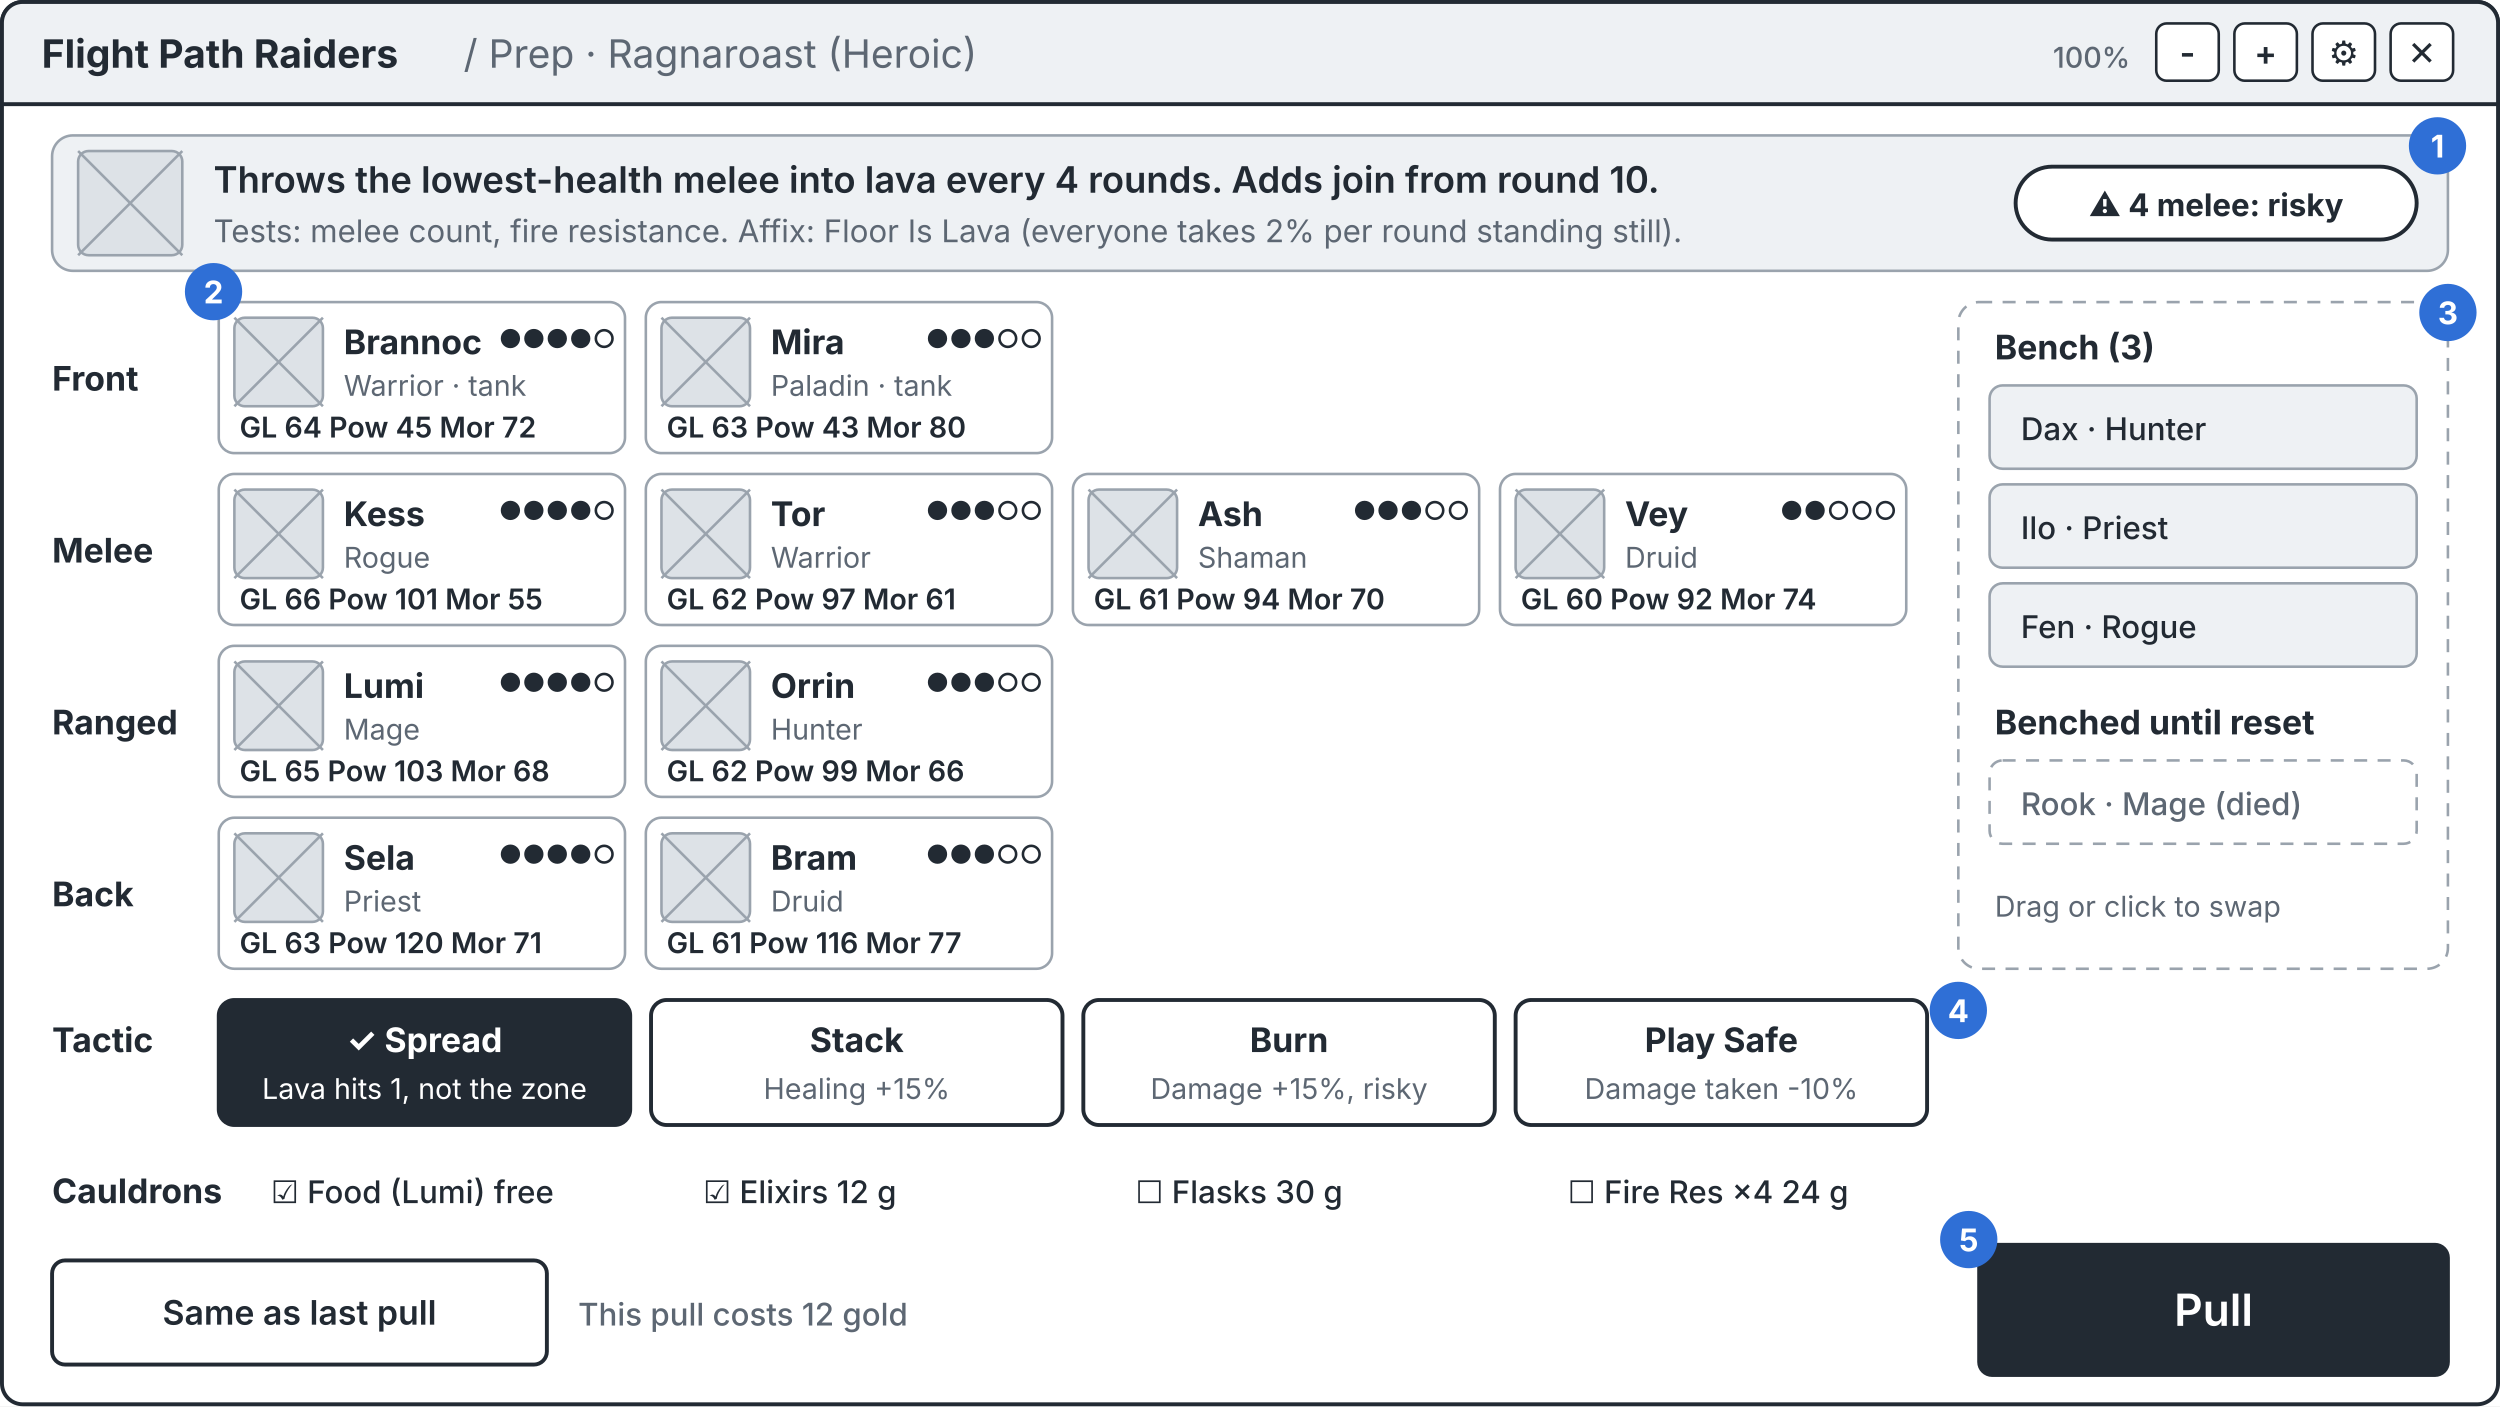
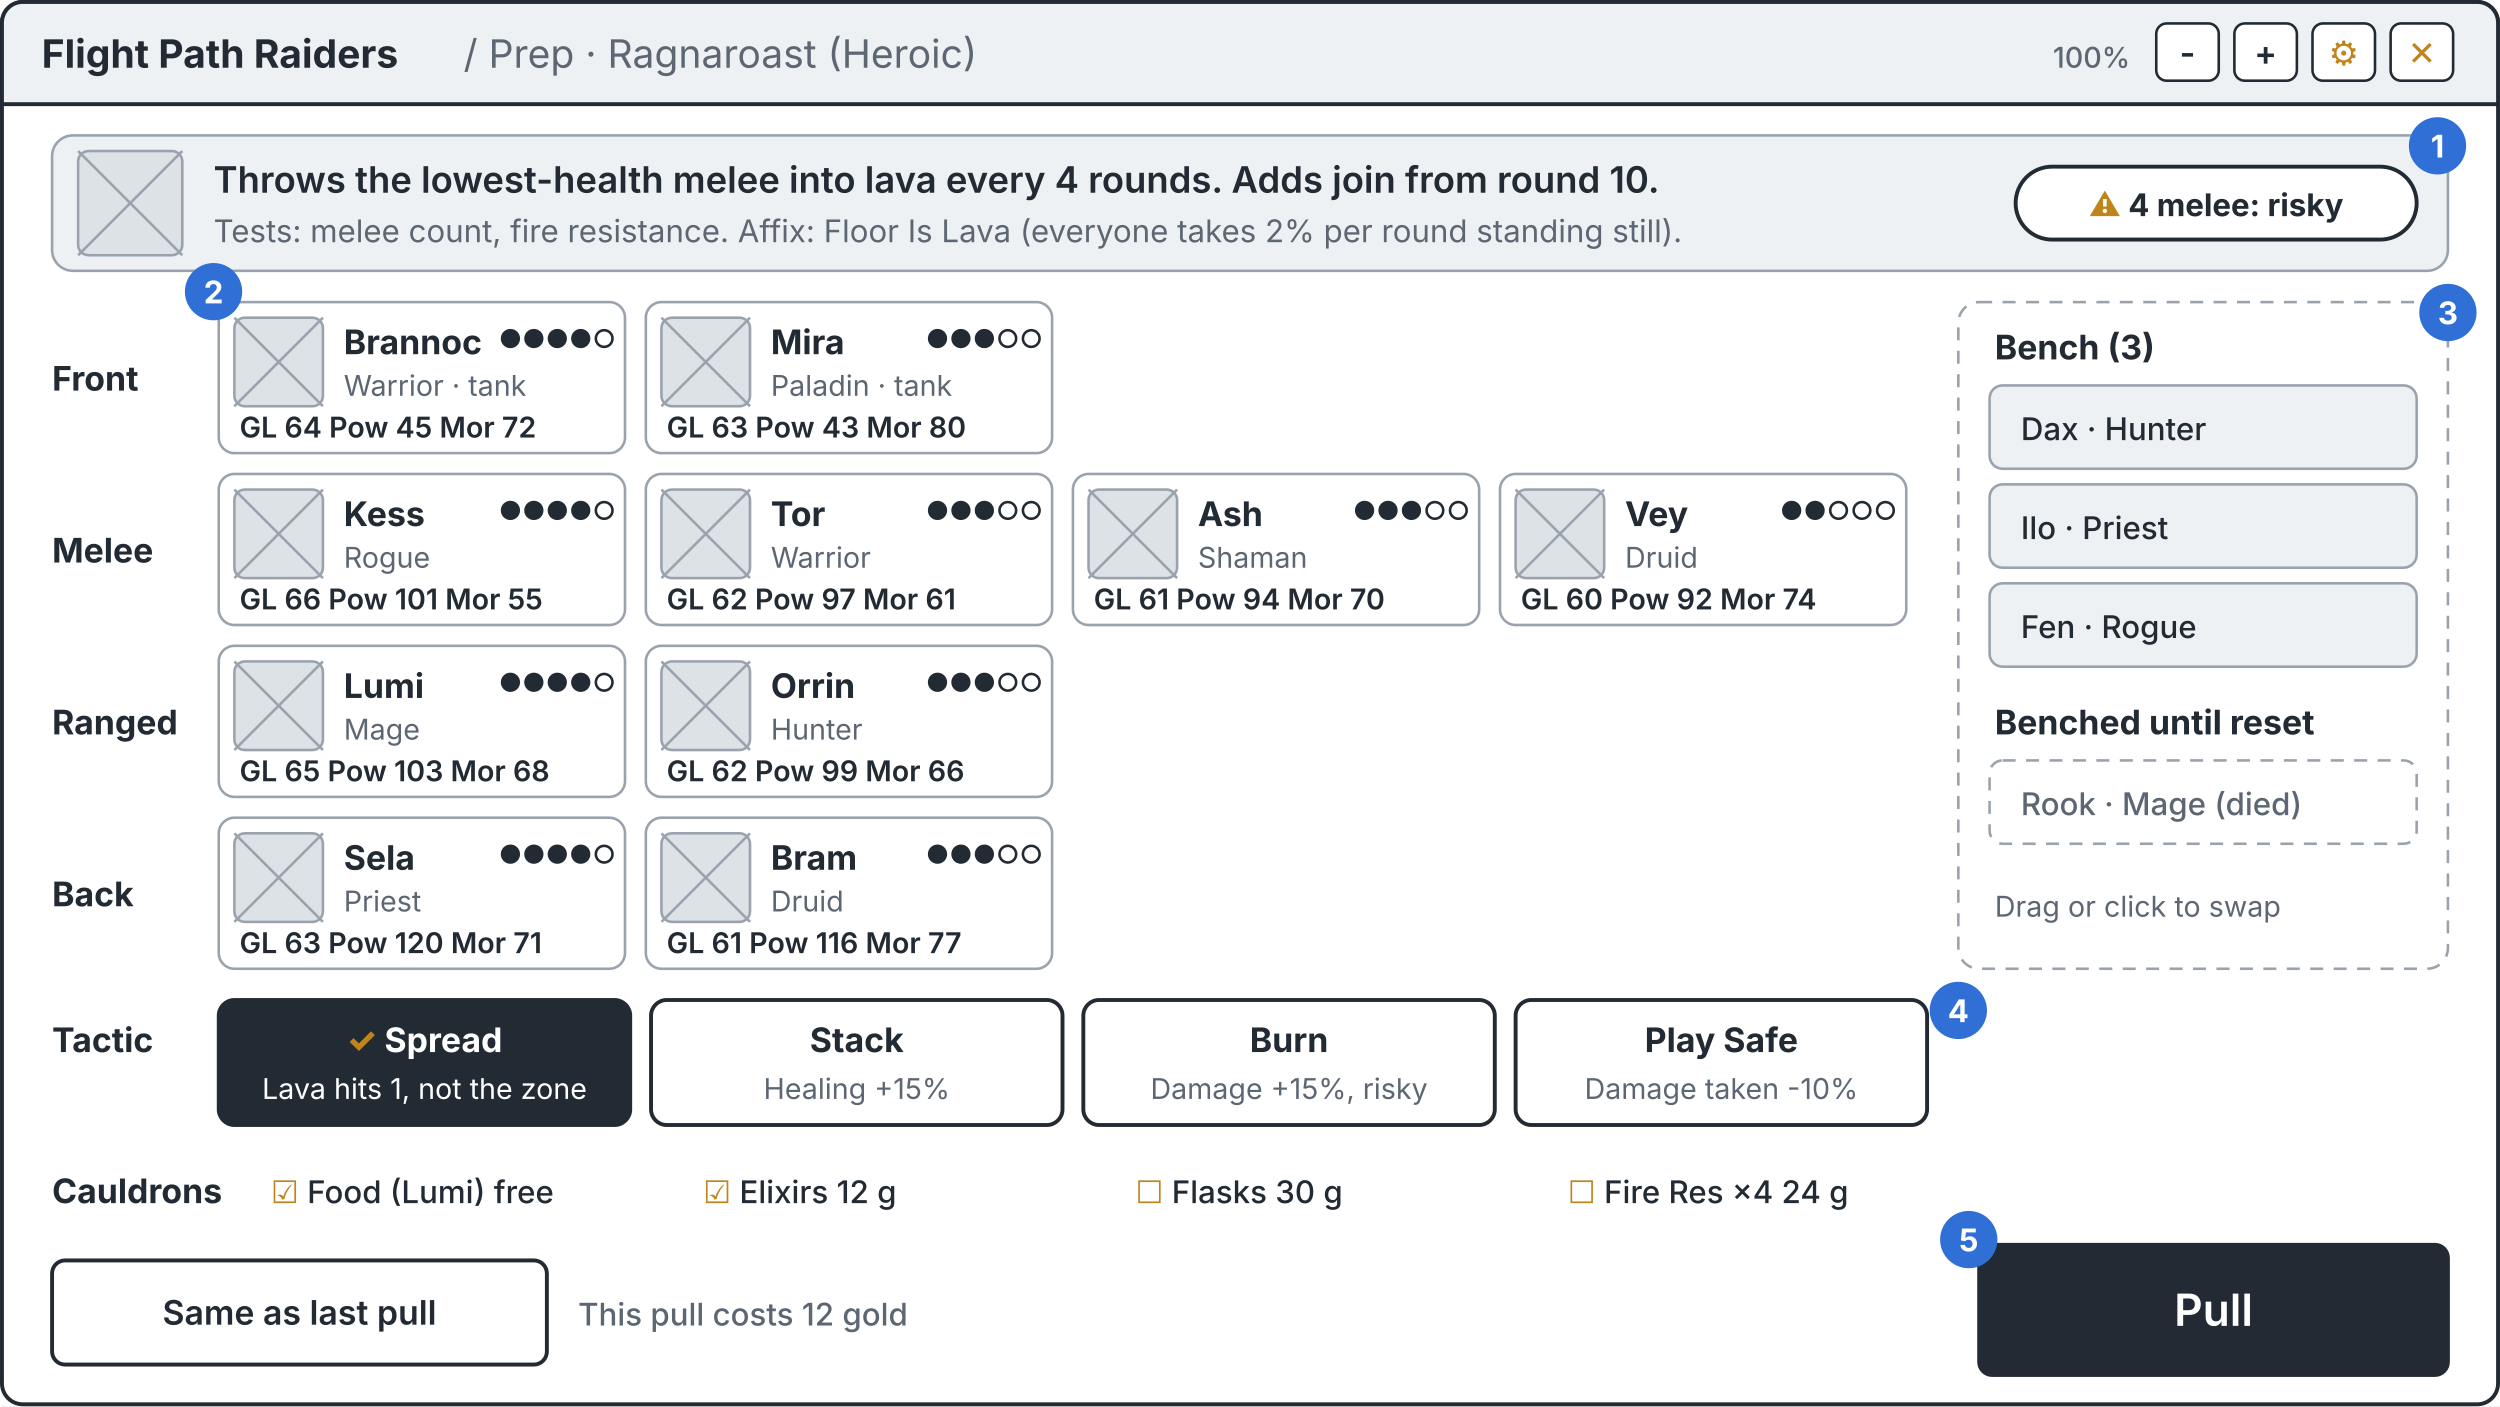
<svg xmlns="http://www.w3.org/2000/svg" viewBox="0 0 960 540" width="960" height="540" role="img" aria-label="Prep">
  <rect width="960" height="540" fill="#ffffff" />
  <rect x="0.75" y="0.75" width="958.5" height="538.5" rx="8" fill="#ffffff" stroke="#222a33" stroke-width="1.5" />
  <path d="M0.75 40 V8.75 a8 8 0 0 1 8 -8 H951.25 a8 8 0 0 1 8 8 V40 Z" fill="#eef1f4" stroke="#222a33" stroke-width="1.5" />
  <text x="16" y="26" font-family="Inter, Arial, Helvetica, sans-serif" font-size="15" font-weight="700" fill="#222a33" text-anchor="start">Flight Path Raiders</text>
  <text x="178" y="26" font-family="Inter, Arial, Helvetica, sans-serif" font-size="15" font-weight="400" fill="#5d6773" text-anchor="start">/  Prep  ·  Ragnaroast (Heroic)</text>
  <rect x="828" y="9" width="24" height="22" rx="4" fill="#ffffff" stroke="#222a33" stroke-width="1" />
  <text x="840" y="25" font-family="Inter, Arial, Helvetica, sans-serif" font-size="13" font-weight="600" fill="#222a33" text-anchor="middle">-</text>
  <rect x="858" y="9" width="24" height="22" rx="4" fill="#ffffff" stroke="#222a33" stroke-width="1" />
  <text x="870" y="25" font-family="Inter, Arial, Helvetica, sans-serif" font-size="13" font-weight="600" fill="#222a33" text-anchor="middle">+</text>
  <rect x="888" y="9" width="24" height="22" rx="4" fill="#ffffff" stroke="#222a33" stroke-width="1" />
-   <text x="900" y="25" font-family="Inter, Arial, Helvetica, sans-serif" font-size="13" font-weight="600" fill="#222a33" text-anchor="middle">⚙</text>
+   <text x="900" y="25" font-family="Inter, Arial, Helvetica, sans-serif" font-size="13" font-weight="600" fill="#222a33" text-anchor="middle">
+     <tspan fill="#c0841a" font-weight="800">⚙</tspan>
+   </text>
  <rect x="918" y="9" width="24" height="22" rx="4" fill="#ffffff" stroke="#222a33" stroke-width="1" />
-   <text x="930" y="25" font-family="Inter, Arial, Helvetica, sans-serif" font-size="13" font-weight="600" fill="#222a33" text-anchor="middle">✕</text>
+   <text x="930" y="25" font-family="Inter, Arial, Helvetica, sans-serif" font-size="13" font-weight="600" fill="#222a33" text-anchor="middle">
+     <tspan fill="#c0841a" font-weight="800">✕</tspan>
+   </text>
  <text x="818" y="26" font-family="Inter, Arial, Helvetica, sans-serif" font-size="11" font-weight="500" fill="#5d6773" text-anchor="end">100%</text>
  <rect x="20" y="52" width="920" height="52" rx="8" fill="#eef1f4" stroke="#9aa3ad" stroke-width="1" />
  <rect x="30" y="58" width="40" height="40" rx="4" fill="#dde2e7" stroke="#9aa3ad" stroke-width="1" />
  <line x1="30" y1="58" x2="70" y2="98" stroke="#9aa3ad" stroke-width="1" />
  <line x1="70" y1="58" x2="30" y2="98" stroke="#9aa3ad" stroke-width="1" />
  <text x="82" y="74" font-family="Inter, Arial, Helvetica, sans-serif" font-size="14" font-weight="600" fill="#222a33" text-anchor="start">Throws the lowest-health melee into lava every 4 rounds. Adds join from round 10.</text>
  <text x="82" y="93" font-family="Inter, Arial, Helvetica, sans-serif" font-size="12" font-weight="400" fill="#5d6773" text-anchor="start">Tests: melee count, fire resistance.   Affix: Floor Is Lava (everyone takes 2% per round standing still).</text>
  <rect x="774" y="64" width="154" height="28" rx="14" fill="#ffffff" stroke="#222a33" stroke-width="1.5" />
-   <text x="851" y="83" font-family="Inter, Arial, Helvetica, sans-serif" font-size="12" font-weight="700" fill="#222a33" text-anchor="middle">⚠ 4 melee: risky</text>
+   <text x="851" y="83" font-family="Inter, Arial, Helvetica, sans-serif" font-size="12" font-weight="700" fill="#222a33" text-anchor="middle">
+     <tspan fill="#c0841a" font-weight="800">⚠</tspan> 4 melee: risky</text>
  <circle cx="936" cy="56" r="11" fill="#2f6fd6" />
  <text x="936" y="60.5" font-family="Inter, Arial, Helvetica, sans-serif" font-size="12" font-weight="700" fill="#ffffff" text-anchor="middle">1</text>
  <text x="20" y="150" font-family="Inter, Arial, Helvetica, sans-serif" font-size="13" font-weight="700" fill="#222a33" text-anchor="start">Front</text>
  <rect x="84" y="116" width="156" height="58" rx="6" fill="#ffffff" stroke="#9aa3ad" stroke-width="1" />
  <rect x="90" y="122" width="34" height="34" rx="4" fill="#dde2e7" stroke="#9aa3ad" stroke-width="1" />
  <line x1="90" y1="122" x2="124" y2="156" stroke="#9aa3ad" stroke-width="1" />
  <line x1="124" y1="122" x2="90" y2="156" stroke="#9aa3ad" stroke-width="1" />
  <text x="132" y="136" font-family="Inter, Arial, Helvetica, sans-serif" font-size="13" font-weight="700" fill="#222a33" text-anchor="start">Brannoc</text>
  <text x="132" y="152" font-family="Inter, Arial, Helvetica, sans-serif" font-size="11" font-weight="400" fill="#5d6773" text-anchor="start">Warrior · tank</text>
  <circle cx="196" cy="130" r="3.2" fill="#222a33" stroke="#222a33" stroke-width="1" />
  <circle cx="205" cy="130" r="3.2" fill="#222a33" stroke="#222a33" stroke-width="1" />
  <circle cx="214" cy="130" r="3.2" fill="#222a33" stroke="#222a33" stroke-width="1" />
  <circle cx="223" cy="130" r="3.2" fill="#222a33" stroke="#222a33" stroke-width="1" />
  <circle cx="232" cy="130" r="3.2" fill="#ffffff" stroke="#222a33" stroke-width="1" />
  <text x="92" y="168" font-family="Inter, Arial, Helvetica, sans-serif" font-size="11" font-weight="600" fill="#222a33" text-anchor="start">GL 64   Pow 45   Mor 72</text>
  <rect x="248" y="116" width="156" height="58" rx="6" fill="#ffffff" stroke="#9aa3ad" stroke-width="1" />
  <rect x="254" y="122" width="34" height="34" rx="4" fill="#dde2e7" stroke="#9aa3ad" stroke-width="1" />
  <line x1="254" y1="122" x2="288" y2="156" stroke="#9aa3ad" stroke-width="1" />
  <line x1="288" y1="122" x2="254" y2="156" stroke="#9aa3ad" stroke-width="1" />
  <text x="296" y="136" font-family="Inter, Arial, Helvetica, sans-serif" font-size="13" font-weight="700" fill="#222a33" text-anchor="start">Mira</text>
  <text x="296" y="152" font-family="Inter, Arial, Helvetica, sans-serif" font-size="11" font-weight="400" fill="#5d6773" text-anchor="start">Paladin · tank</text>
  <circle cx="360" cy="130" r="3.2" fill="#222a33" stroke="#222a33" stroke-width="1" />
  <circle cx="369" cy="130" r="3.2" fill="#222a33" stroke="#222a33" stroke-width="1" />
  <circle cx="378" cy="130" r="3.2" fill="#222a33" stroke="#222a33" stroke-width="1" />
  <circle cx="387" cy="130" r="3.2" fill="#ffffff" stroke="#222a33" stroke-width="1" />
  <circle cx="396" cy="130" r="3.2" fill="#ffffff" stroke="#222a33" stroke-width="1" />
  <text x="256" y="168" font-family="Inter, Arial, Helvetica, sans-serif" font-size="11" font-weight="600" fill="#222a33" text-anchor="start">GL 63   Pow 43   Mor 80</text>
  <text x="20" y="216" font-family="Inter, Arial, Helvetica, sans-serif" font-size="13" font-weight="700" fill="#222a33" text-anchor="start">Melee</text>
  <rect x="84" y="182" width="156" height="58" rx="6" fill="#ffffff" stroke="#9aa3ad" stroke-width="1" />
  <rect x="90" y="188" width="34" height="34" rx="4" fill="#dde2e7" stroke="#9aa3ad" stroke-width="1" />
  <line x1="90" y1="188" x2="124" y2="222" stroke="#9aa3ad" stroke-width="1" />
  <line x1="124" y1="188" x2="90" y2="222" stroke="#9aa3ad" stroke-width="1" />
  <text x="132" y="202" font-family="Inter, Arial, Helvetica, sans-serif" font-size="13" font-weight="700" fill="#222a33" text-anchor="start">Kess</text>
  <text x="132" y="218" font-family="Inter, Arial, Helvetica, sans-serif" font-size="11" font-weight="400" fill="#5d6773" text-anchor="start">Rogue</text>
  <circle cx="196" cy="196" r="3.2" fill="#222a33" stroke="#222a33" stroke-width="1" />
  <circle cx="205" cy="196" r="3.2" fill="#222a33" stroke="#222a33" stroke-width="1" />
  <circle cx="214" cy="196" r="3.2" fill="#222a33" stroke="#222a33" stroke-width="1" />
  <circle cx="223" cy="196" r="3.2" fill="#222a33" stroke="#222a33" stroke-width="1" />
  <circle cx="232" cy="196" r="3.2" fill="#ffffff" stroke="#222a33" stroke-width="1" />
  <text x="92" y="234" font-family="Inter, Arial, Helvetica, sans-serif" font-size="11" font-weight="600" fill="#222a33" text-anchor="start">GL 66   Pow 101   Mor 55</text>
  <rect x="248" y="182" width="156" height="58" rx="6" fill="#ffffff" stroke="#9aa3ad" stroke-width="1" />
  <rect x="254" y="188" width="34" height="34" rx="4" fill="#dde2e7" stroke="#9aa3ad" stroke-width="1" />
  <line x1="254" y1="188" x2="288" y2="222" stroke="#9aa3ad" stroke-width="1" />
  <line x1="288" y1="188" x2="254" y2="222" stroke="#9aa3ad" stroke-width="1" />
  <text x="296" y="202" font-family="Inter, Arial, Helvetica, sans-serif" font-size="13" font-weight="700" fill="#222a33" text-anchor="start">Tor</text>
  <text x="296" y="218" font-family="Inter, Arial, Helvetica, sans-serif" font-size="11" font-weight="400" fill="#5d6773" text-anchor="start">Warrior</text>
  <circle cx="360" cy="196" r="3.2" fill="#222a33" stroke="#222a33" stroke-width="1" />
  <circle cx="369" cy="196" r="3.2" fill="#222a33" stroke="#222a33" stroke-width="1" />
  <circle cx="378" cy="196" r="3.2" fill="#222a33" stroke="#222a33" stroke-width="1" />
  <circle cx="387" cy="196" r="3.2" fill="#ffffff" stroke="#222a33" stroke-width="1" />
  <circle cx="396" cy="196" r="3.2" fill="#ffffff" stroke="#222a33" stroke-width="1" />
  <text x="256" y="234" font-family="Inter, Arial, Helvetica, sans-serif" font-size="11" font-weight="600" fill="#222a33" text-anchor="start">GL 62   Pow 97   Mor 61</text>
  <rect x="412" y="182" width="156" height="58" rx="6" fill="#ffffff" stroke="#9aa3ad" stroke-width="1" />
  <rect x="418" y="188" width="34" height="34" rx="4" fill="#dde2e7" stroke="#9aa3ad" stroke-width="1" />
  <line x1="418" y1="188" x2="452" y2="222" stroke="#9aa3ad" stroke-width="1" />
  <line x1="452" y1="188" x2="418" y2="222" stroke="#9aa3ad" stroke-width="1" />
  <text x="460" y="202" font-family="Inter, Arial, Helvetica, sans-serif" font-size="13" font-weight="700" fill="#222a33" text-anchor="start">Ash</text>
  <text x="460" y="218" font-family="Inter, Arial, Helvetica, sans-serif" font-size="11" font-weight="400" fill="#5d6773" text-anchor="start">Shaman</text>
  <circle cx="524" cy="196" r="3.2" fill="#222a33" stroke="#222a33" stroke-width="1" />
  <circle cx="533" cy="196" r="3.2" fill="#222a33" stroke="#222a33" stroke-width="1" />
  <circle cx="542" cy="196" r="3.2" fill="#222a33" stroke="#222a33" stroke-width="1" />
  <circle cx="551" cy="196" r="3.2" fill="#ffffff" stroke="#222a33" stroke-width="1" />
  <circle cx="560" cy="196" r="3.2" fill="#ffffff" stroke="#222a33" stroke-width="1" />
  <text x="420" y="234" font-family="Inter, Arial, Helvetica, sans-serif" font-size="11" font-weight="600" fill="#222a33" text-anchor="start">GL 61   Pow 94   Mor 70</text>
  <rect x="576" y="182" width="156" height="58" rx="6" fill="#ffffff" stroke="#9aa3ad" stroke-width="1" />
  <rect x="582" y="188" width="34" height="34" rx="4" fill="#dde2e7" stroke="#9aa3ad" stroke-width="1" />
  <line x1="582" y1="188" x2="616" y2="222" stroke="#9aa3ad" stroke-width="1" />
  <line x1="616" y1="188" x2="582" y2="222" stroke="#9aa3ad" stroke-width="1" />
  <text x="624" y="202" font-family="Inter, Arial, Helvetica, sans-serif" font-size="13" font-weight="700" fill="#222a33" text-anchor="start">Vey</text>
  <text x="624" y="218" font-family="Inter, Arial, Helvetica, sans-serif" font-size="11" font-weight="400" fill="#5d6773" text-anchor="start">Druid</text>
  <circle cx="688" cy="196" r="3.2" fill="#222a33" stroke="#222a33" stroke-width="1" />
  <circle cx="697" cy="196" r="3.2" fill="#222a33" stroke="#222a33" stroke-width="1" />
  <circle cx="706" cy="196" r="3.2" fill="#ffffff" stroke="#222a33" stroke-width="1" />
  <circle cx="715" cy="196" r="3.2" fill="#ffffff" stroke="#222a33" stroke-width="1" />
  <circle cx="724" cy="196" r="3.2" fill="#ffffff" stroke="#222a33" stroke-width="1" />
  <text x="584" y="234" font-family="Inter, Arial, Helvetica, sans-serif" font-size="11" font-weight="600" fill="#222a33" text-anchor="start">GL 60   Pow 92   Mor 74</text>
  <text x="20" y="282" font-family="Inter, Arial, Helvetica, sans-serif" font-size="13" font-weight="700" fill="#222a33" text-anchor="start">Ranged</text>
  <rect x="84" y="248" width="156" height="58" rx="6" fill="#ffffff" stroke="#9aa3ad" stroke-width="1" />
  <rect x="90" y="254" width="34" height="34" rx="4" fill="#dde2e7" stroke="#9aa3ad" stroke-width="1" />
  <line x1="90" y1="254" x2="124" y2="288" stroke="#9aa3ad" stroke-width="1" />
  <line x1="124" y1="254" x2="90" y2="288" stroke="#9aa3ad" stroke-width="1" />
  <text x="132" y="268" font-family="Inter, Arial, Helvetica, sans-serif" font-size="13" font-weight="700" fill="#222a33" text-anchor="start">Lumi</text>
  <text x="132" y="284" font-family="Inter, Arial, Helvetica, sans-serif" font-size="11" font-weight="400" fill="#5d6773" text-anchor="start">Mage</text>
  <circle cx="196" cy="262" r="3.2" fill="#222a33" stroke="#222a33" stroke-width="1" />
  <circle cx="205" cy="262" r="3.2" fill="#222a33" stroke="#222a33" stroke-width="1" />
  <circle cx="214" cy="262" r="3.2" fill="#222a33" stroke="#222a33" stroke-width="1" />
  <circle cx="223" cy="262" r="3.2" fill="#222a33" stroke="#222a33" stroke-width="1" />
  <circle cx="232" cy="262" r="3.2" fill="#ffffff" stroke="#222a33" stroke-width="1" />
  <text x="92" y="300" font-family="Inter, Arial, Helvetica, sans-serif" font-size="11" font-weight="600" fill="#222a33" text-anchor="start">GL 65   Pow 103   Mor 68</text>
  <rect x="248" y="248" width="156" height="58" rx="6" fill="#ffffff" stroke="#9aa3ad" stroke-width="1" />
  <rect x="254" y="254" width="34" height="34" rx="4" fill="#dde2e7" stroke="#9aa3ad" stroke-width="1" />
  <line x1="254" y1="254" x2="288" y2="288" stroke="#9aa3ad" stroke-width="1" />
  <line x1="288" y1="254" x2="254" y2="288" stroke="#9aa3ad" stroke-width="1" />
  <text x="296" y="268" font-family="Inter, Arial, Helvetica, sans-serif" font-size="13" font-weight="700" fill="#222a33" text-anchor="start">Orrin</text>
  <text x="296" y="284" font-family="Inter, Arial, Helvetica, sans-serif" font-size="11" font-weight="400" fill="#5d6773" text-anchor="start">Hunter</text>
  <circle cx="360" cy="262" r="3.2" fill="#222a33" stroke="#222a33" stroke-width="1" />
  <circle cx="369" cy="262" r="3.2" fill="#222a33" stroke="#222a33" stroke-width="1" />
  <circle cx="378" cy="262" r="3.2" fill="#222a33" stroke="#222a33" stroke-width="1" />
  <circle cx="387" cy="262" r="3.2" fill="#ffffff" stroke="#222a33" stroke-width="1" />
  <circle cx="396" cy="262" r="3.2" fill="#ffffff" stroke="#222a33" stroke-width="1" />
  <text x="256" y="300" font-family="Inter, Arial, Helvetica, sans-serif" font-size="11" font-weight="600" fill="#222a33" text-anchor="start">GL 62   Pow 99   Mor 66</text>
  <text x="20" y="348" font-family="Inter, Arial, Helvetica, sans-serif" font-size="13" font-weight="700" fill="#222a33" text-anchor="start">Back</text>
  <rect x="84" y="314" width="156" height="58" rx="6" fill="#ffffff" stroke="#9aa3ad" stroke-width="1" />
  <rect x="90" y="320" width="34" height="34" rx="4" fill="#dde2e7" stroke="#9aa3ad" stroke-width="1" />
  <line x1="90" y1="320" x2="124" y2="354" stroke="#9aa3ad" stroke-width="1" />
  <line x1="124" y1="320" x2="90" y2="354" stroke="#9aa3ad" stroke-width="1" />
  <text x="132" y="334" font-family="Inter, Arial, Helvetica, sans-serif" font-size="13" font-weight="700" fill="#222a33" text-anchor="start">Sela</text>
  <text x="132" y="350" font-family="Inter, Arial, Helvetica, sans-serif" font-size="11" font-weight="400" fill="#5d6773" text-anchor="start">Priest</text>
  <circle cx="196" cy="328" r="3.2" fill="#222a33" stroke="#222a33" stroke-width="1" />
  <circle cx="205" cy="328" r="3.2" fill="#222a33" stroke="#222a33" stroke-width="1" />
  <circle cx="214" cy="328" r="3.2" fill="#222a33" stroke="#222a33" stroke-width="1" />
  <circle cx="223" cy="328" r="3.2" fill="#222a33" stroke="#222a33" stroke-width="1" />
  <circle cx="232" cy="328" r="3.2" fill="#ffffff" stroke="#222a33" stroke-width="1" />
  <text x="92" y="366" font-family="Inter, Arial, Helvetica, sans-serif" font-size="11" font-weight="600" fill="#222a33" text-anchor="start">GL 63   Pow 120   Mor 71</text>
  <rect x="248" y="314" width="156" height="58" rx="6" fill="#ffffff" stroke="#9aa3ad" stroke-width="1" />
  <rect x="254" y="320" width="34" height="34" rx="4" fill="#dde2e7" stroke="#9aa3ad" stroke-width="1" />
  <line x1="254" y1="320" x2="288" y2="354" stroke="#9aa3ad" stroke-width="1" />
  <line x1="288" y1="320" x2="254" y2="354" stroke="#9aa3ad" stroke-width="1" />
  <text x="296" y="334" font-family="Inter, Arial, Helvetica, sans-serif" font-size="13" font-weight="700" fill="#222a33" text-anchor="start">Bram</text>
  <text x="296" y="350" font-family="Inter, Arial, Helvetica, sans-serif" font-size="11" font-weight="400" fill="#5d6773" text-anchor="start">Druid</text>
  <circle cx="360" cy="328" r="3.2" fill="#222a33" stroke="#222a33" stroke-width="1" />
  <circle cx="369" cy="328" r="3.2" fill="#222a33" stroke="#222a33" stroke-width="1" />
  <circle cx="378" cy="328" r="3.2" fill="#222a33" stroke="#222a33" stroke-width="1" />
  <circle cx="387" cy="328" r="3.2" fill="#ffffff" stroke="#222a33" stroke-width="1" />
  <circle cx="396" cy="328" r="3.2" fill="#ffffff" stroke="#222a33" stroke-width="1" />
  <text x="256" y="366" font-family="Inter, Arial, Helvetica, sans-serif" font-size="11" font-weight="600" fill="#222a33" text-anchor="start">GL 61   Pow 116   Mor 77</text>
  <circle cx="82" cy="112" r="11" fill="#2f6fd6" />
  <text x="82" y="116.5" font-family="Inter, Arial, Helvetica, sans-serif" font-size="12" font-weight="700" fill="#ffffff" text-anchor="middle">2</text>
  <rect x="752" y="116" width="188" height="256" rx="8" fill="#ffffff" stroke="#9aa3ad" stroke-width="1" stroke-dasharray="5 4" />
  <text x="766" y="138" font-family="Inter, Arial, Helvetica, sans-serif" font-size="13" font-weight="700" fill="#222a33" text-anchor="start">Bench (3)</text>
  <rect x="764" y="148" width="164" height="32" rx="5" fill="#eef1f4" stroke="#9aa3ad" stroke-width="1" />
  <text x="776" y="169" font-family="Inter, Arial, Helvetica, sans-serif" font-size="12" font-weight="500" fill="#222a33" text-anchor="start">Dax  ·  Hunter</text>
  <rect x="764" y="186" width="164" height="32" rx="5" fill="#eef1f4" stroke="#9aa3ad" stroke-width="1" />
  <text x="776" y="207" font-family="Inter, Arial, Helvetica, sans-serif" font-size="12" font-weight="500" fill="#222a33" text-anchor="start">Ilo  ·  Priest</text>
  <rect x="764" y="224" width="164" height="32" rx="5" fill="#eef1f4" stroke="#9aa3ad" stroke-width="1" />
  <text x="776" y="245" font-family="Inter, Arial, Helvetica, sans-serif" font-size="12" font-weight="500" fill="#222a33" text-anchor="start">Fen  ·  Rogue</text>
  <text x="766" y="282" font-family="Inter, Arial, Helvetica, sans-serif" font-size="13" font-weight="700" fill="#222a33" text-anchor="start">Benched until reset</text>
  <rect x="764" y="292" width="164" height="32" rx="5" fill="#ffffff" stroke="#9aa3ad" stroke-width="1" stroke-dasharray="5 4" />
  <text x="776" y="313" font-family="Inter, Arial, Helvetica, sans-serif" font-size="12" font-weight="500" fill="#5d6773" text-anchor="start">Rook  ·  Mage  (died)</text>
  <text x="766" y="352" font-family="Inter, Arial, Helvetica, sans-serif" font-size="11" font-weight="400" fill="#5d6773" text-anchor="start">Drag or click to swap</text>
  <circle cx="940" cy="120" r="11" fill="#2f6fd6" />
  <text x="940" y="124.5" font-family="Inter, Arial, Helvetica, sans-serif" font-size="12" font-weight="700" fill="#ffffff" text-anchor="middle">3</text>
  <text x="20" y="404" font-family="Inter, Arial, Helvetica, sans-serif" font-size="13" font-weight="700" fill="#222a33" text-anchor="start">Tactic</text>
  <rect x="84" y="384" width="158" height="48" rx="6" fill="#222a33" stroke="#222a33" stroke-width="1.5" />
-   <text x="163" y="404" font-family="Inter, Arial, Helvetica, sans-serif" font-size="13" font-weight="700" fill="#ffffff" text-anchor="middle">✓ Spread</text>
+   <text x="163" y="404" font-family="Inter, Arial, Helvetica, sans-serif" font-size="13" font-weight="700" fill="#ffffff" text-anchor="middle">
+     <tspan fill="#c0841a" font-weight="800">✓</tspan> Spread</text>
  <text x="163" y="422" font-family="Inter, Arial, Helvetica, sans-serif" font-size="11" font-weight="400" fill="#ffffff" text-anchor="middle">Lava hits 1, not the zone</text>
  <rect x="250" y="384" width="158" height="48" rx="6" fill="#ffffff" stroke="#222a33" stroke-width="1.5" />
  <text x="329" y="404" font-family="Inter, Arial, Helvetica, sans-serif" font-size="13" font-weight="700" fill="#222a33" text-anchor="middle">Stack</text>
  <text x="329" y="422" font-family="Inter, Arial, Helvetica, sans-serif" font-size="11" font-weight="400" fill="#5d6773" text-anchor="middle">Healing +15%</text>
  <rect x="416" y="384" width="158" height="48" rx="6" fill="#ffffff" stroke="#222a33" stroke-width="1.5" />
  <text x="495" y="404" font-family="Inter, Arial, Helvetica, sans-serif" font-size="13" font-weight="700" fill="#222a33" text-anchor="middle">Burn</text>
  <text x="495" y="422" font-family="Inter, Arial, Helvetica, sans-serif" font-size="11" font-weight="400" fill="#5d6773" text-anchor="middle">Damage +15%, risky</text>
  <rect x="582" y="384" width="158" height="48" rx="6" fill="#ffffff" stroke="#222a33" stroke-width="1.5" />
  <text x="661" y="404" font-family="Inter, Arial, Helvetica, sans-serif" font-size="13" font-weight="700" fill="#222a33" text-anchor="middle">Play Safe</text>
  <text x="661" y="422" font-family="Inter, Arial, Helvetica, sans-serif" font-size="11" font-weight="400" fill="#5d6773" text-anchor="middle">Damage taken -10%</text>
  <circle cx="752" cy="388" r="11" fill="#2f6fd6" />
  <text x="752" y="392.5" font-family="Inter, Arial, Helvetica, sans-serif" font-size="12" font-weight="700" fill="#ffffff" text-anchor="middle">4</text>
  <text x="20" y="462" font-family="Inter, Arial, Helvetica, sans-serif" font-size="13" font-weight="700" fill="#222a33" text-anchor="start">Cauldrons</text>
-   <text x="104" y="462" font-family="Inter, Arial, Helvetica, sans-serif" font-size="12" font-weight="500" fill="#222a33" text-anchor="start">☑ Food (Lumi)  free</text>
-   <text x="270" y="462" font-family="Inter, Arial, Helvetica, sans-serif" font-size="12" font-weight="500" fill="#222a33" text-anchor="start">☑ Elixirs  12 g</text>
-   <text x="436" y="462" font-family="Inter, Arial, Helvetica, sans-serif" font-size="12" font-weight="500" fill="#222a33" text-anchor="start">☐ Flasks  30 g</text>
-   <text x="602" y="462" font-family="Inter, Arial, Helvetica, sans-serif" font-size="12" font-weight="500" fill="#222a33" text-anchor="start">☐ Fire Res ×4  24 g</text>
+   <text x="104" y="462" font-family="Inter, Arial, Helvetica, sans-serif" font-size="12" font-weight="500" fill="#222a33" text-anchor="start">
+     <tspan fill="#c0841a" font-weight="800">☑</tspan> Food (Lumi)  free</text>
+   <text x="270" y="462" font-family="Inter, Arial, Helvetica, sans-serif" font-size="12" font-weight="500" fill="#222a33" text-anchor="start">
+     <tspan fill="#c0841a" font-weight="800">☑</tspan> Elixirs  12 g</text>
+   <text x="436" y="462" font-family="Inter, Arial, Helvetica, sans-serif" font-size="12" font-weight="500" fill="#222a33" text-anchor="start">
+     <tspan fill="#c0841a" font-weight="800">☐</tspan> Flasks  30 g</text>
+   <text x="602" y="462" font-family="Inter, Arial, Helvetica, sans-serif" font-size="12" font-weight="500" fill="#222a33" text-anchor="start">
+     <tspan fill="#c0841a" font-weight="800">☐</tspan> Fire Res ×4  24 g</text>
  <rect x="20" y="484" width="190" height="40" rx="5" fill="#ffffff" stroke="#222a33" stroke-width="1.5" />
  <text x="115.0" y="508.68" font-family="Inter, Arial, Helvetica, sans-serif" font-size="13" font-weight="600" fill="#222a33" text-anchor="middle">Same as last pull</text>
  <text x="222" y="509" font-family="Inter, Arial, Helvetica, sans-serif" font-size="12" font-weight="500" fill="#5d6773" text-anchor="start">This pull costs 12 gold</text>
  <rect x="760" y="478" width="180" height="50" rx="5" fill="#222a33" stroke="#222a33" stroke-width="1.5" />
  <text x="850.0" y="509.12" font-family="Inter, Arial, Helvetica, sans-serif" font-size="17" font-weight="600" fill="#ffffff" text-anchor="middle">Pull</text>
  <circle cx="756" cy="476" r="11" fill="#2f6fd6" />
  <text x="756" y="480.5" font-family="Inter, Arial, Helvetica, sans-serif" font-size="12" font-weight="700" fill="#ffffff" text-anchor="middle">5</text>
</svg>
